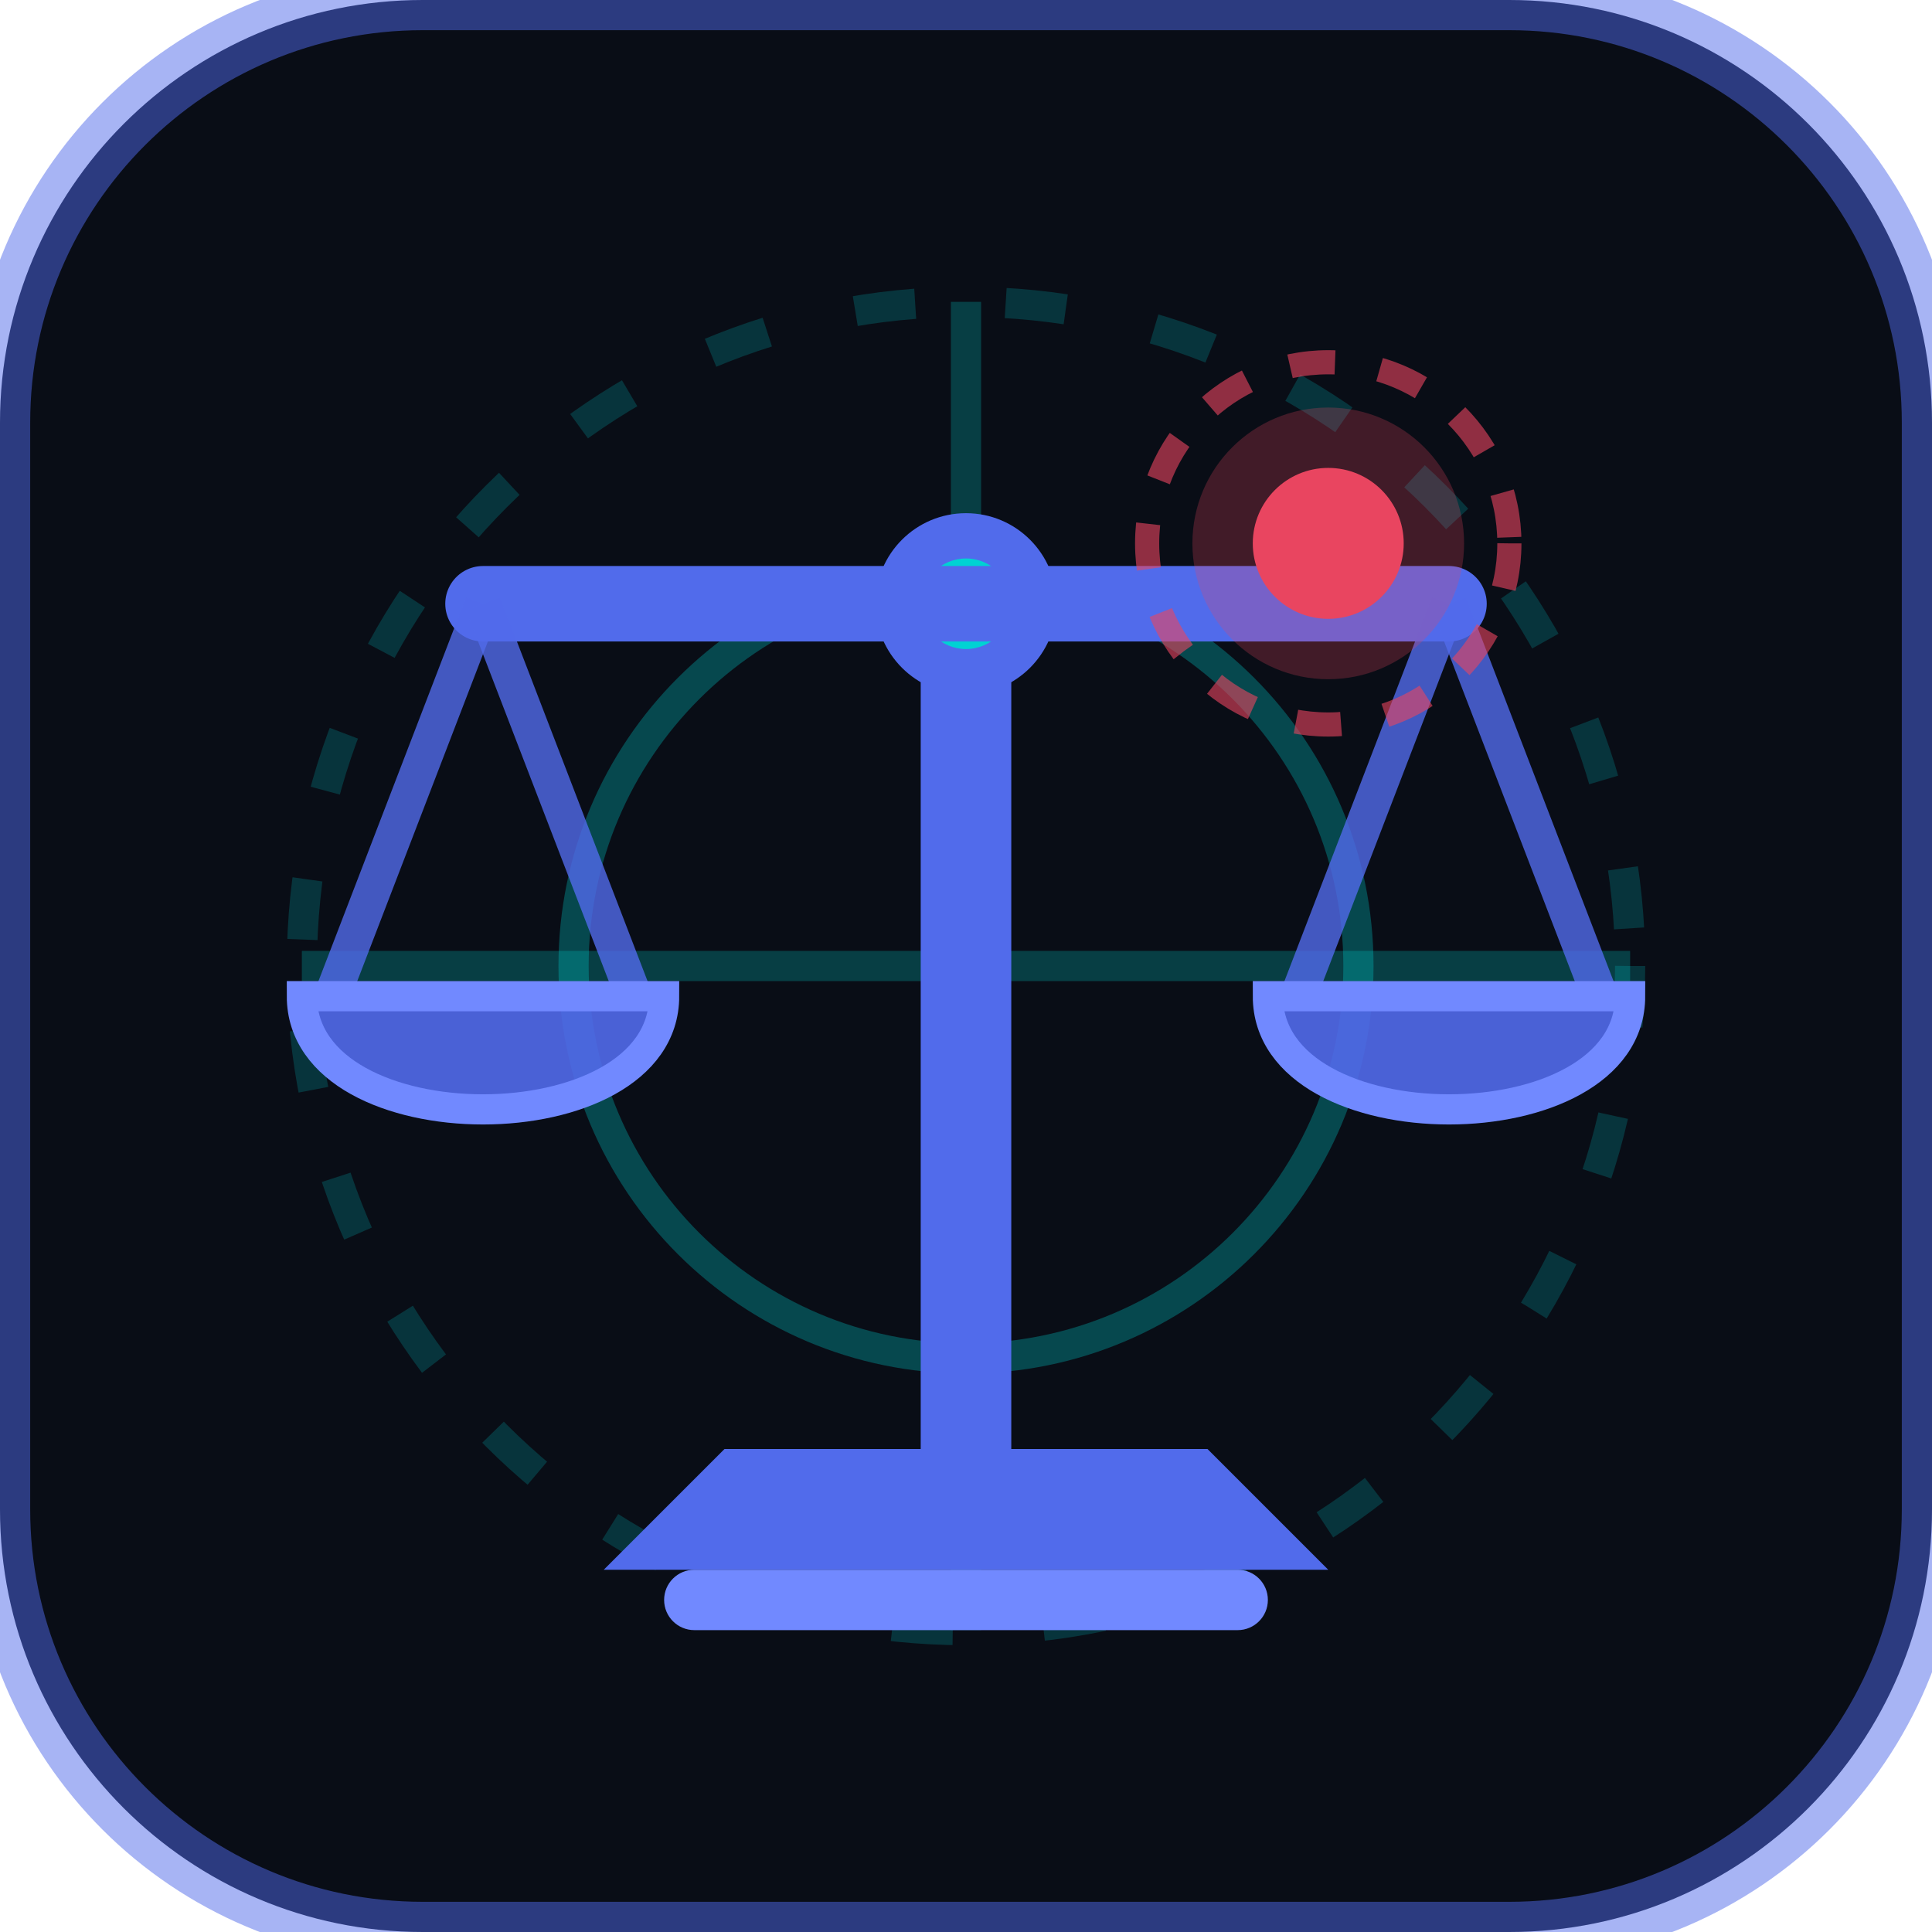
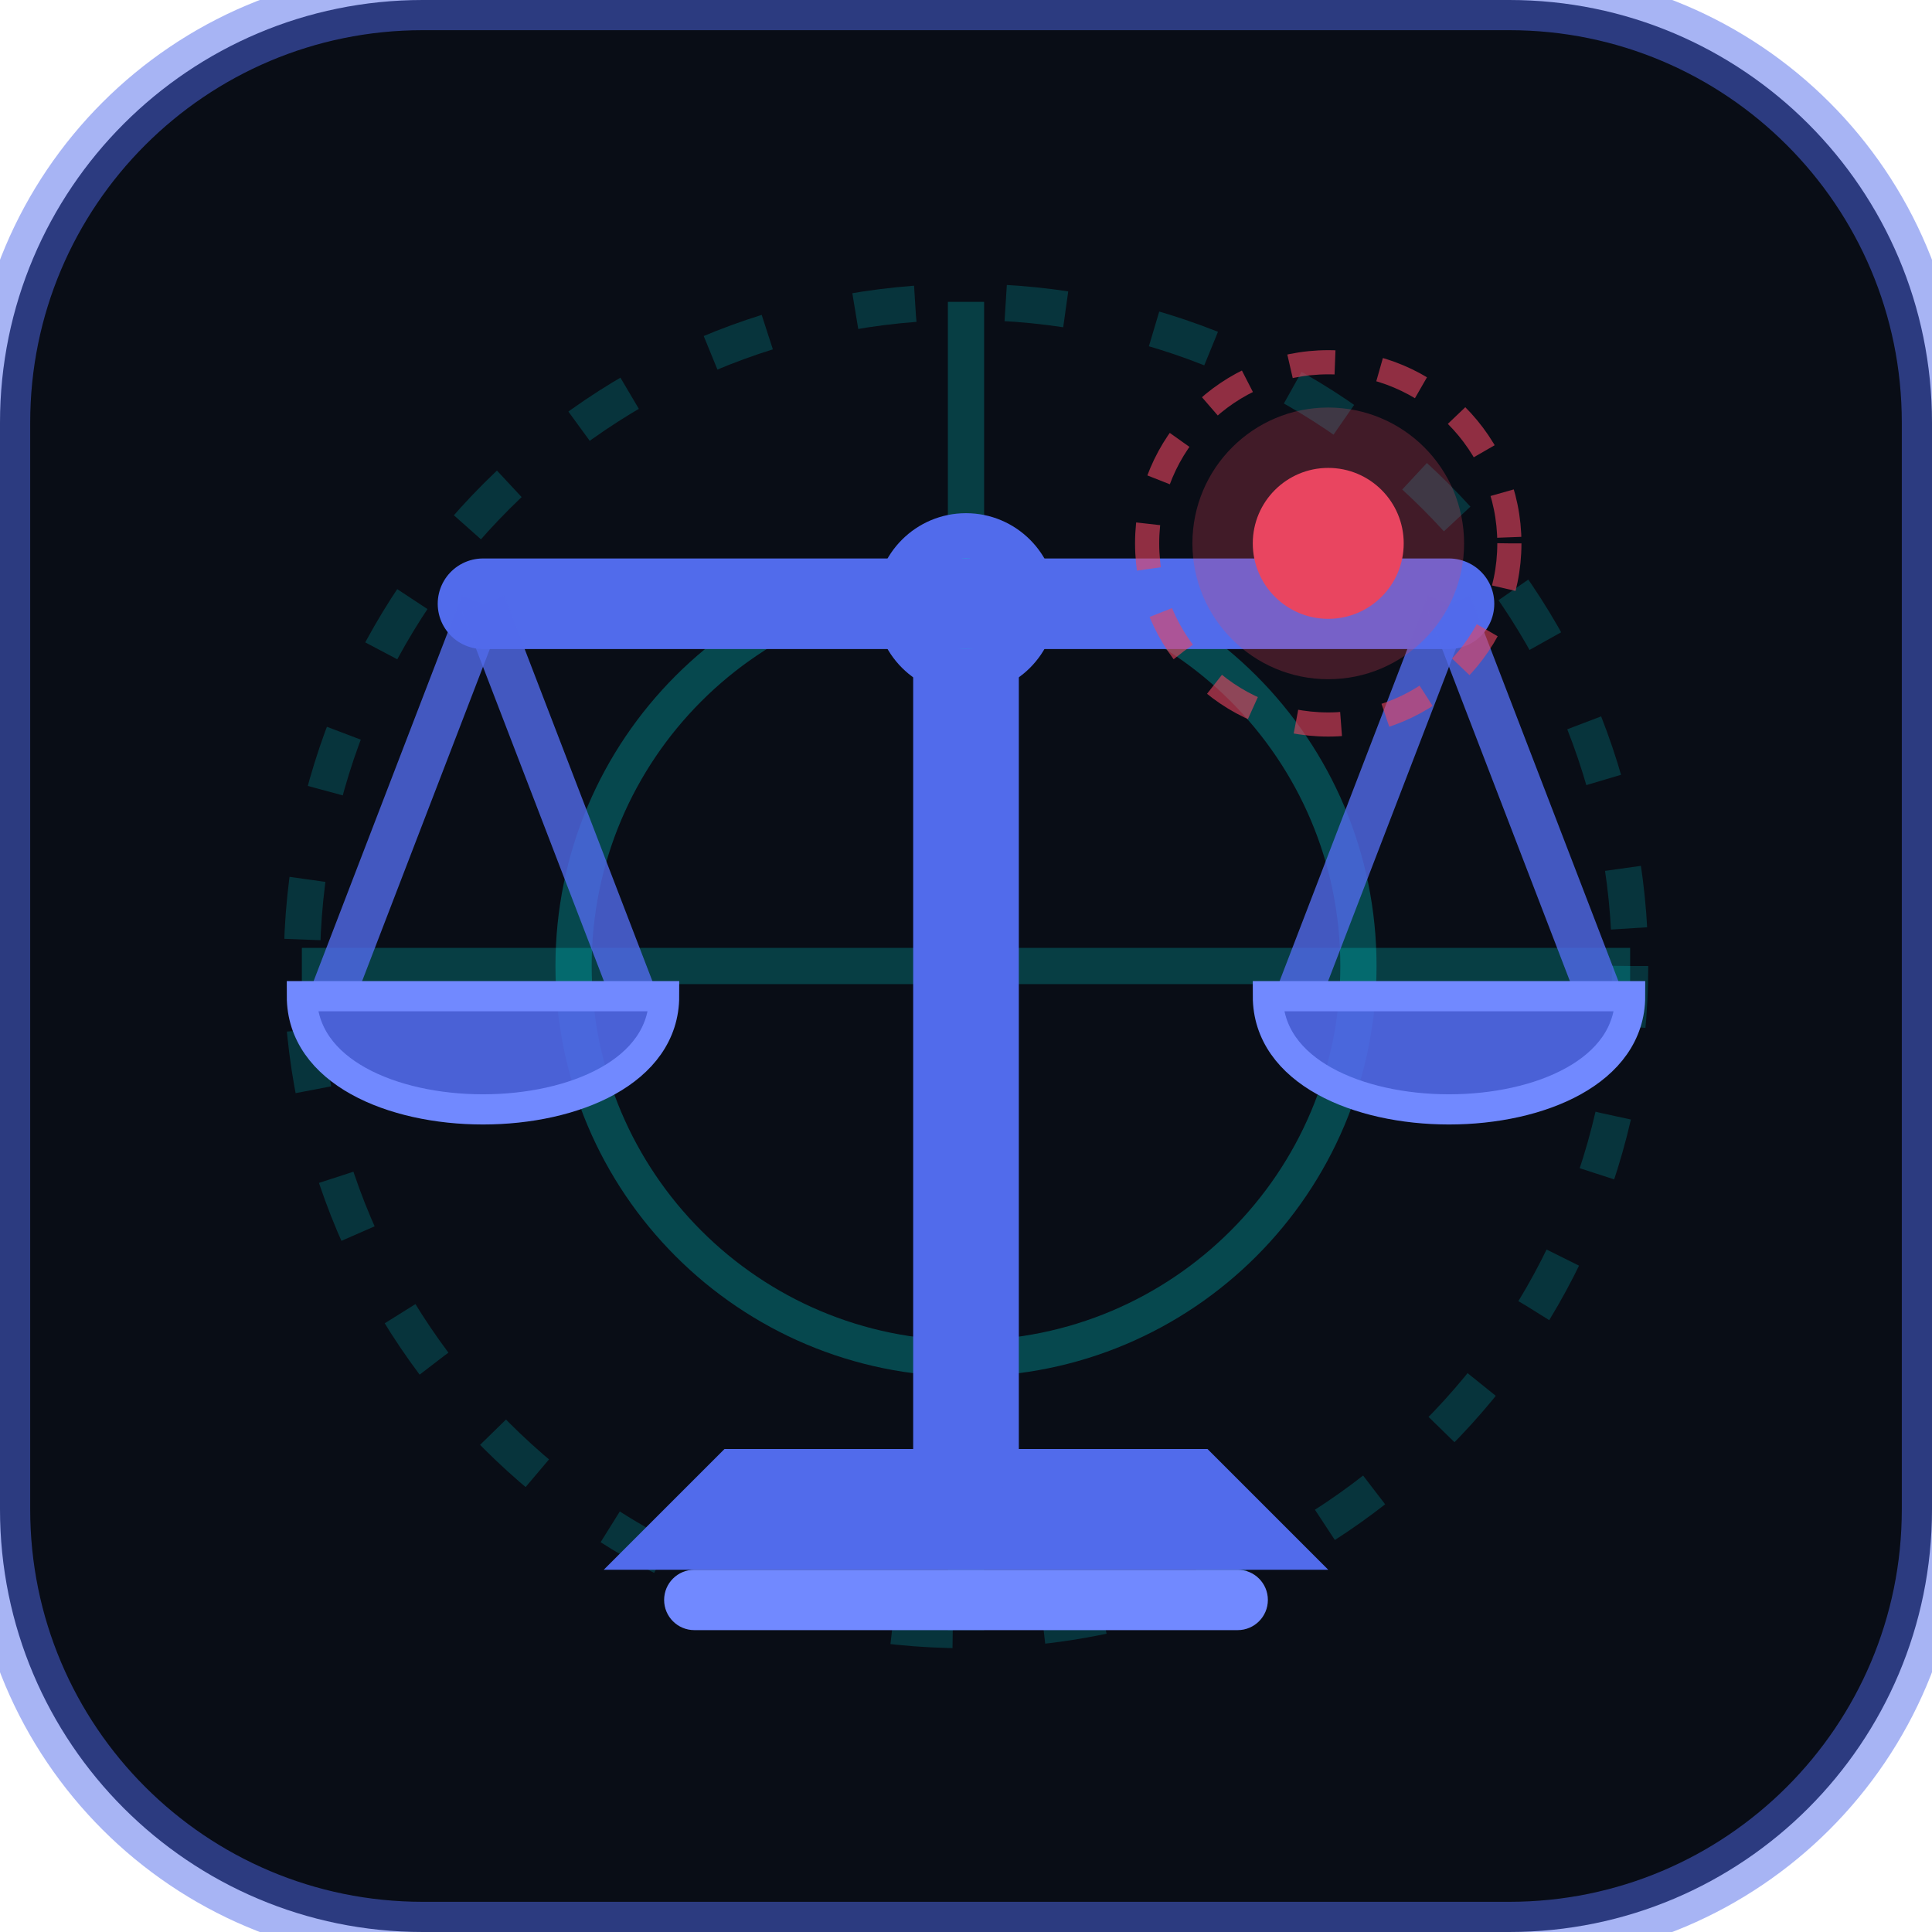
<svg xmlns="http://www.w3.org/2000/svg" viewBox="0 0 64 64" width="64" height="64">
  <rect width="64" height="64" rx="14" fill="#090d16" stroke="#516beb" stroke-width="2" stroke-opacity="0.5" />
-   <circle cx="32" cy="32" r="22" fill="none" stroke="#00d2d3" stroke-width="1" stroke-opacity="0.2" stroke-dasharray="2 3" />
-   <circle cx="32" cy="32" r="13" fill="none" stroke="#00d2d3" stroke-width="1" stroke-opacity="0.3" />
-   <line x1="32" y1="10" x2="32" y2="54" stroke="#00d2d3" stroke-width="1" stroke-opacity="0.25" />
-   <line x1="10" y1="32" x2="54" y2="32" stroke="#00d2d3" stroke-width="1" stroke-opacity="0.25" />
+   <circle cx="32" cy="32" r="22" fill="none" stroke="#00d2d3" stroke-width="1.2" stroke-opacity="0.2" stroke-dasharray="2 3" />
+   <circle cx="32" cy="32" r="13" fill="none" stroke="#00d2d3" stroke-width="1.2" stroke-opacity="0.3" />
+   <line x1="32" y1="10" x2="32" y2="54" stroke="#00d2d3" stroke-width="1.2" stroke-opacity="0.25" />
+   <line x1="10" y1="32" x2="54" y2="32" stroke="#00d2d3" stroke-width="1.2" stroke-opacity="0.25" />
  <path d="M20 52 L24 48 H40 L44 52 Z" fill="#516beb" />
  <rect x="22" y="52" width="20" height="2" rx="1" fill="#7189ff" />
-   <line x1="32" y1="20" x2="32" y2="48" stroke="#516beb" stroke-width="3" stroke-linecap="round" />
+   <line x1="32" y1="20" x2="32" y2="48" stroke="#516beb" stroke-width="3.5" stroke-linecap="round" />
  <circle cx="32" cy="20" r="3" fill="#516beb" />
  <circle cx="32" cy="20" r="1.5" fill="#00d2d3" />
-   <line x1="16" y1="20" x2="48" y2="20" stroke="#516beb" stroke-width="2.5" stroke-linecap="round" />
-   <line x1="16" y1="20" x2="11" y2="33" stroke="#516beb" stroke-width="1.2" stroke-opacity="0.8" />
-   <line x1="16" y1="20" x2="21" y2="33" stroke="#516beb" stroke-width="1.2" stroke-opacity="0.8" />
+   <line x1="16" y1="20" x2="48" y2="20" stroke="#516beb" stroke-width="3" stroke-linecap="round" />
+   <line x1="16" y1="20" x2="11" y2="33" stroke="#516beb" stroke-width="1.5" stroke-opacity="0.8" />
+   <line x1="16" y1="20" x2="21" y2="33" stroke="#516beb" stroke-width="1.5" stroke-opacity="0.8" />
  <path d="M10 33 C10 38 22 38 22 33 Z" fill="#516beb" fill-opacity="0.9" stroke="#7189ff" stroke-width="1" />
-   <line x1="48" y1="20" x2="43" y2="33" stroke="#516beb" stroke-width="1.2" stroke-opacity="0.8" />
-   <line x1="48" y1="20" x2="53" y2="33" stroke="#516beb" stroke-width="1.2" stroke-opacity="0.8" />
+   <line x1="48" y1="20" x2="43" y2="33" stroke="#516beb" stroke-width="1.5" stroke-opacity="0.8" />
+   <line x1="48" y1="20" x2="53" y2="33" stroke="#516beb" stroke-width="1.5" stroke-opacity="0.8" />
  <path d="M42 33 C42 38 54 38 54 33 Z" fill="#516beb" fill-opacity="0.9" stroke="#7189ff" stroke-width="1" />
  <circle cx="44" cy="18" r="4.5" fill="#e94560" fill-opacity="0.25" />
  <circle cx="44" cy="18" r="2.5" fill="#e94560" />
  <circle cx="44" cy="18" r="6" fill="none" stroke="#e94560" stroke-width="0.8" stroke-opacity="0.6" stroke-dasharray="1.5 1.5" />
</svg>
